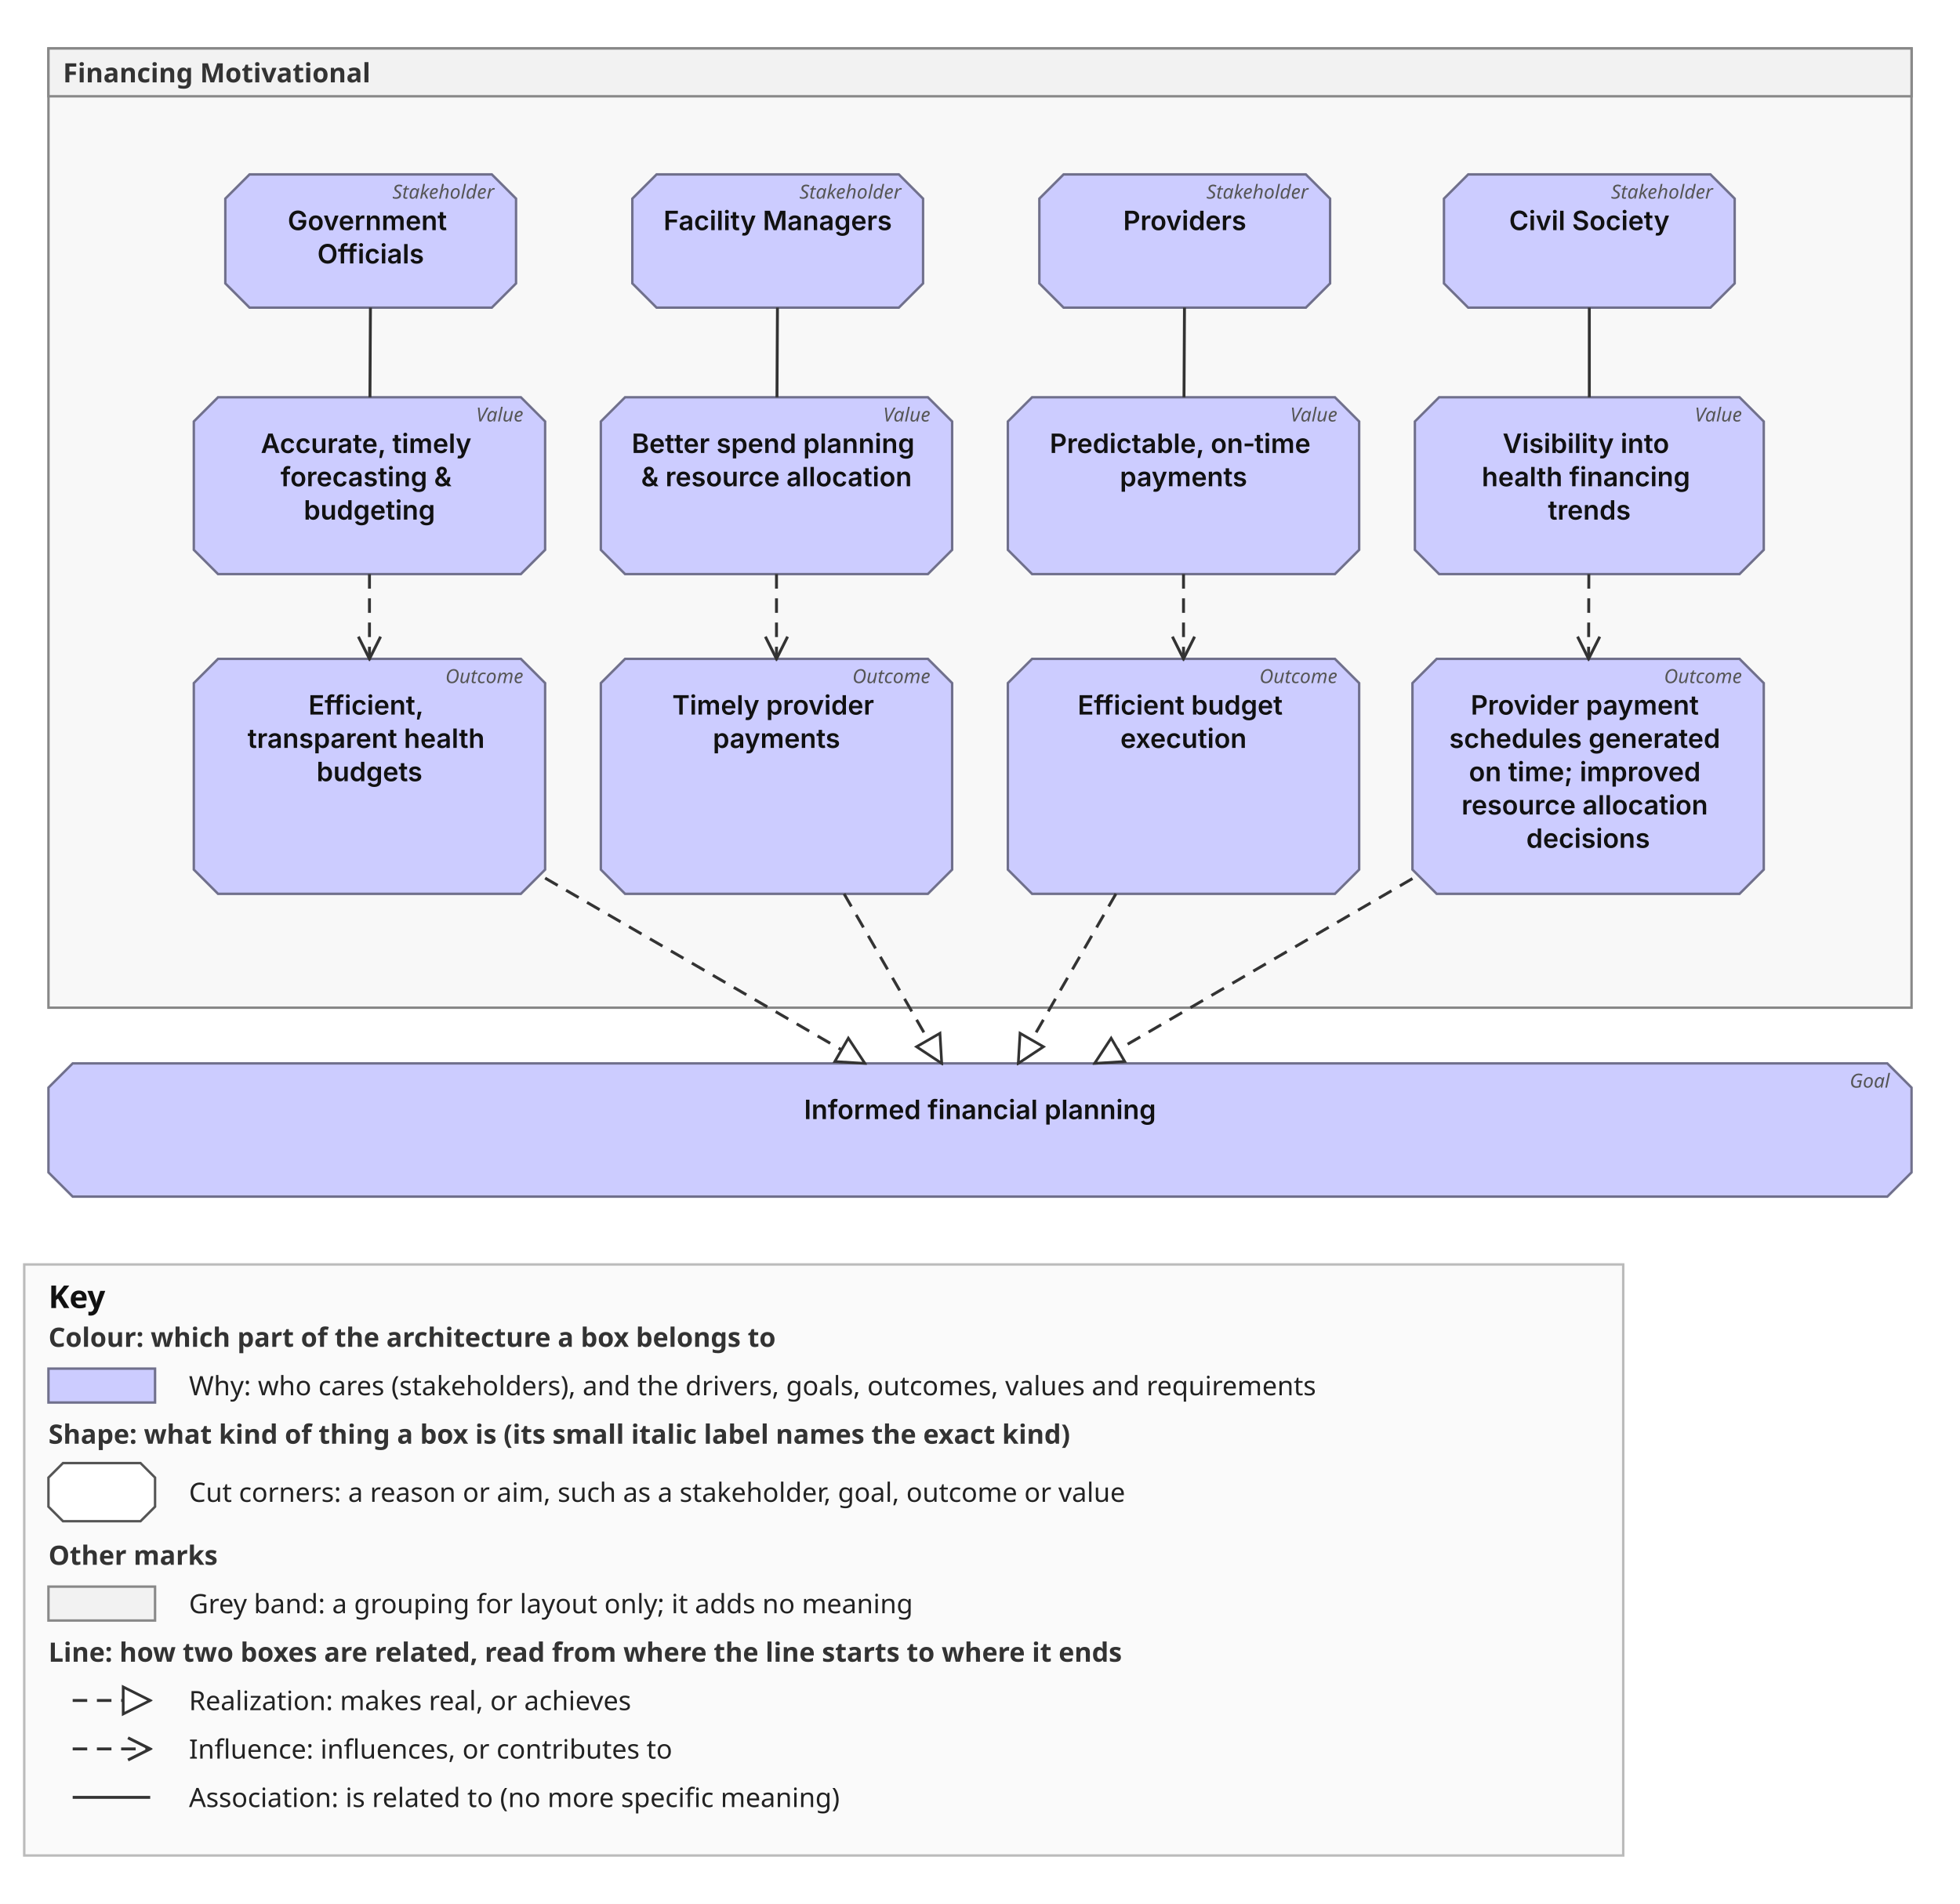
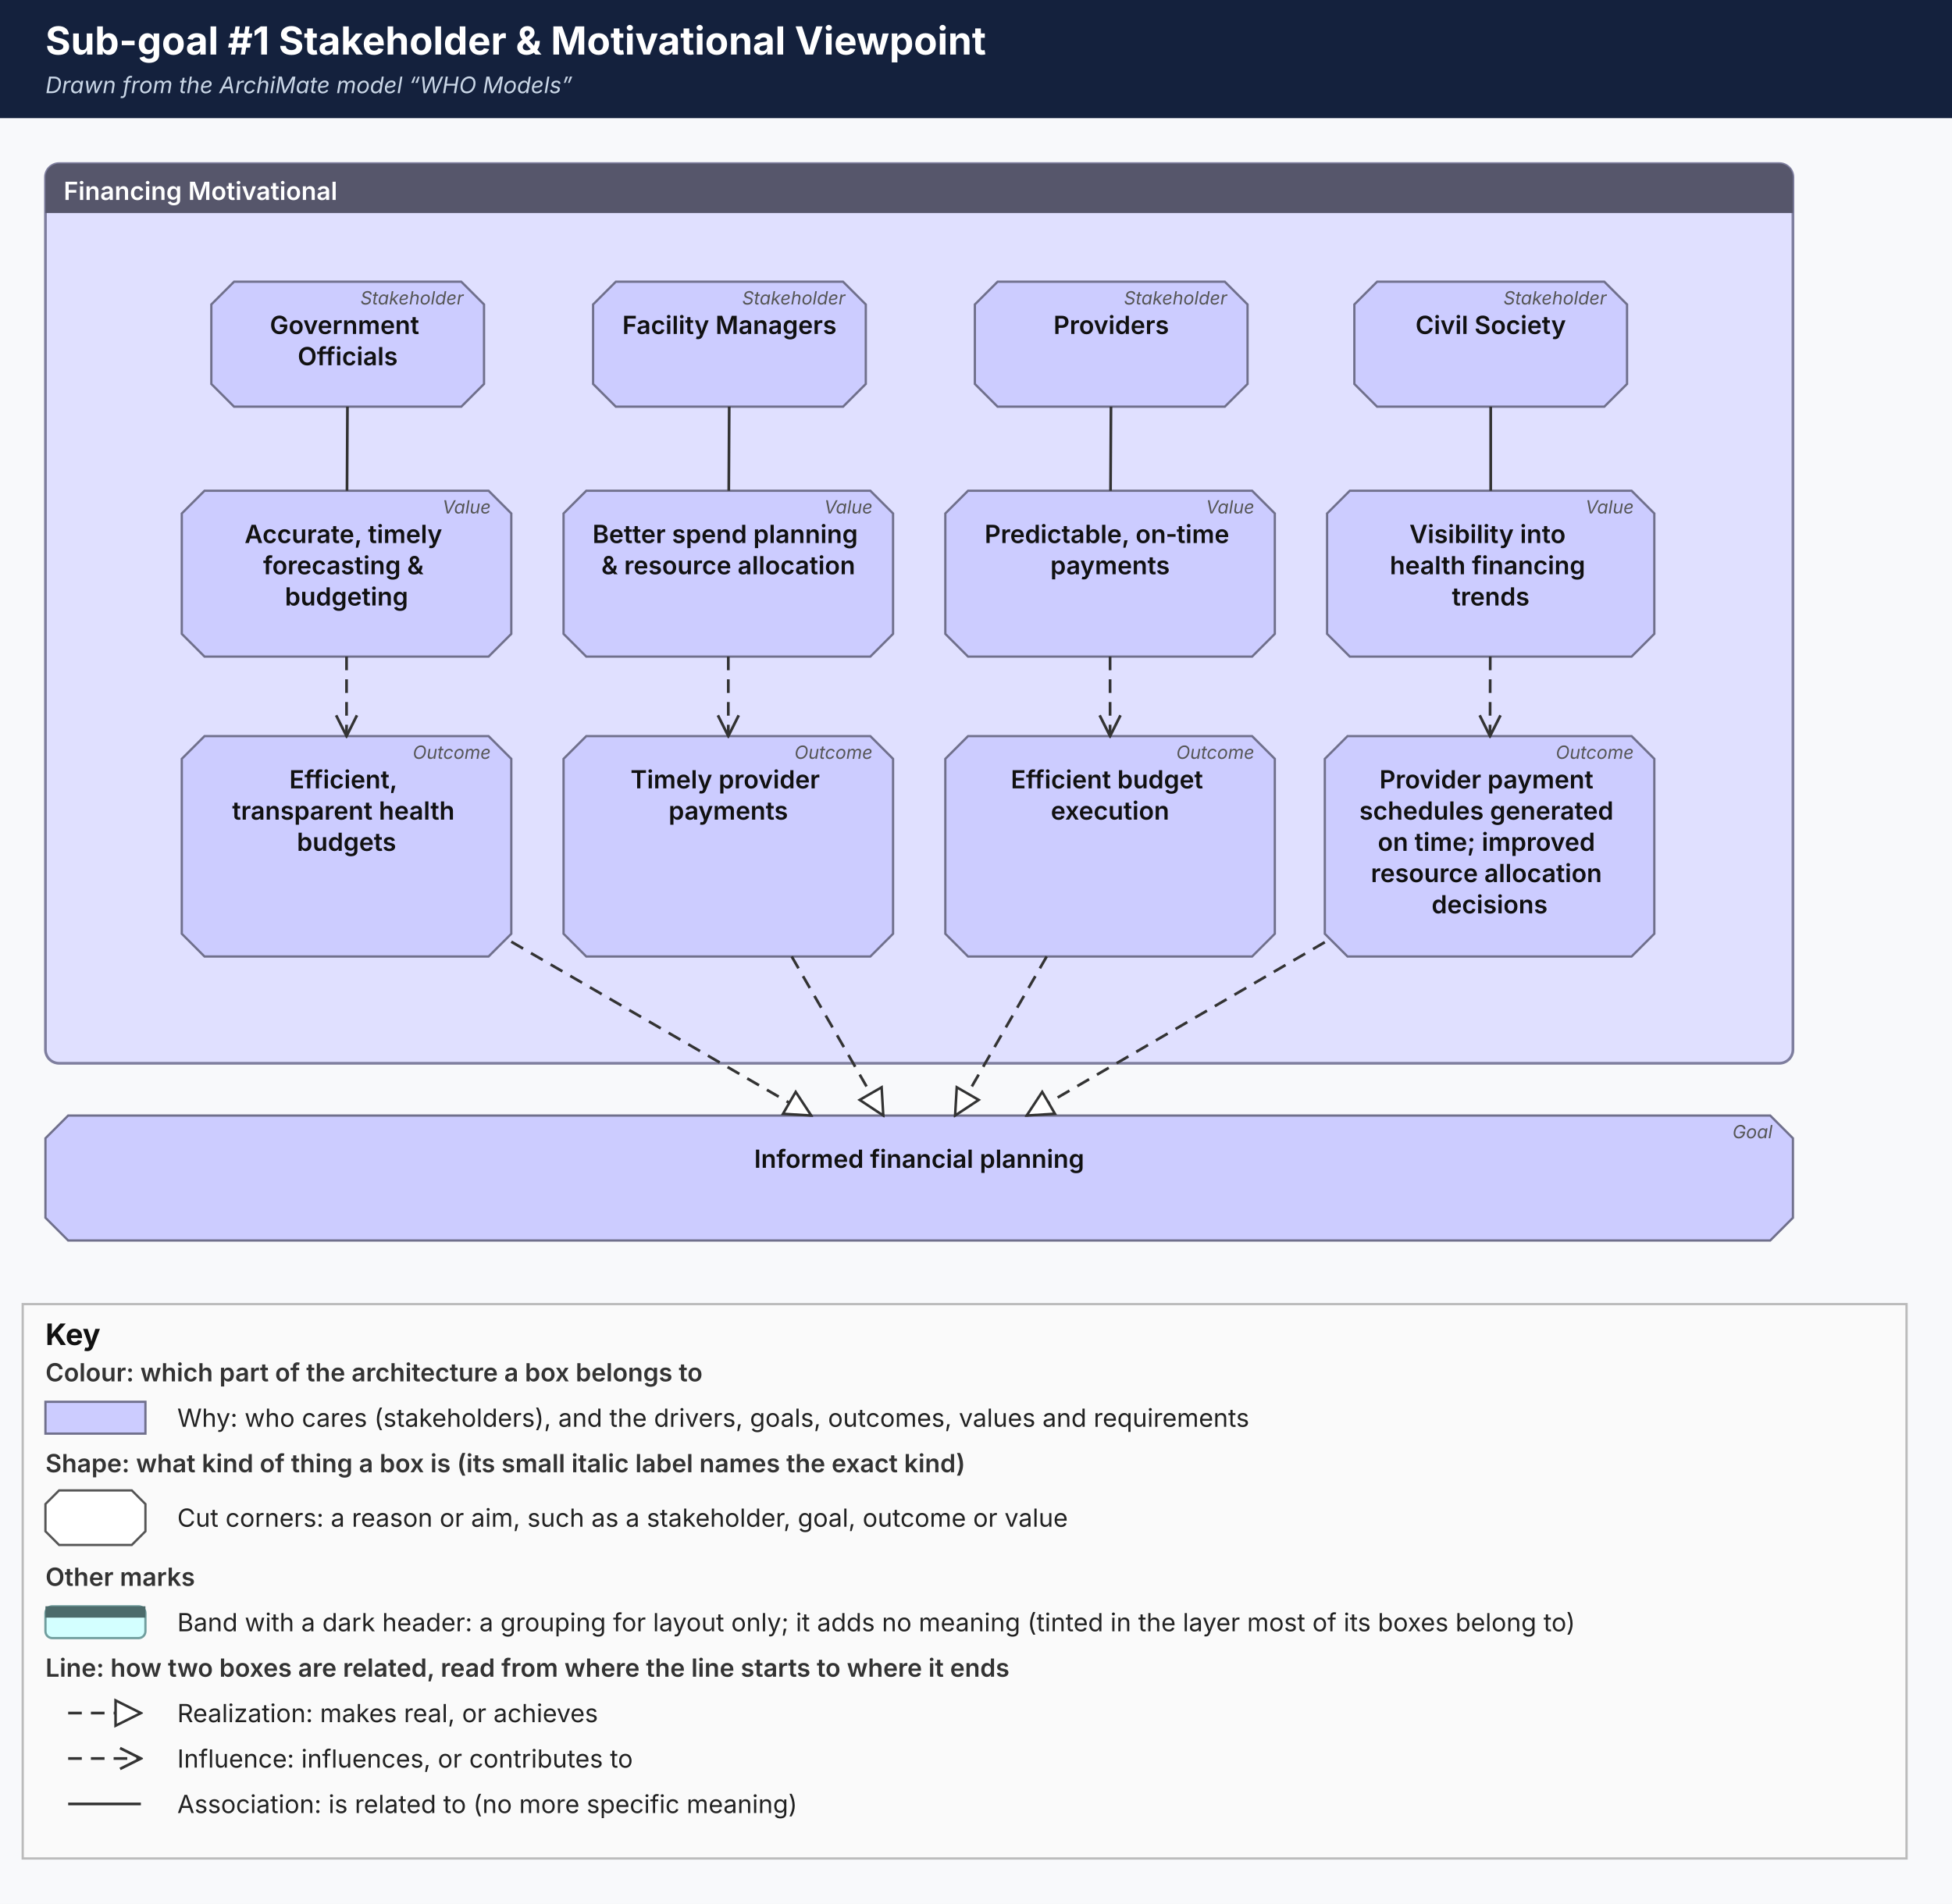
- <svg xmlns="http://www.w3.org/2000/svg" viewBox="160 113 809 786" width="809" height="786" role="img" aria-labelledby="av-title">
+ <svg xmlns="http://www.w3.org/2000/svg" viewBox="160 61 859 838" width="859" height="838" role="img" aria-labelledby="av-title">
  <style>
- .av-name{font:600 11px system-ui,-apple-system,"Segoe UI",sans-serif;fill:#111}
- .av-type{font:italic 8px system-ui,sans-serif;fill:#555}
- .av-group{font:600 11px system-ui,sans-serif;fill:#333}
- .av-note{font:10px system-ui,sans-serif;fill:#222}
- .av-key{font:11px system-ui,sans-serif;fill:#222}
- .av-keyh{font:600 11px system-ui,sans-serif;fill:#333}
- .av-keyt{font:700 13px system-ui,sans-serif;fill:#111}
- .av-rel{font:9px system-ui,sans-serif;fill:#333;paint-order:stroke;stroke:#fff;stroke-width:3px}
+ .av-name{font:600 11px Inter, "Segoe UI", system-ui, -apple-system, Helvetica, Arial, sans-serif;fill:#111}
+ .av-type{font:italic 8px Inter, "Segoe UI", system-ui, -apple-system, Helvetica, Arial, sans-serif;fill:#555}
+ .av-group{font:600 11px Inter, "Segoe UI", system-ui, -apple-system, Helvetica, Arial, sans-serif;fill:#333}
+ .av-note{font:10px Inter, "Segoe UI", system-ui, -apple-system, Helvetica, Arial, sans-serif;fill:#222}
+ .av-key{font:11px Inter, "Segoe UI", system-ui, -apple-system, Helvetica, Arial, sans-serif;fill:#222}
+ .av-keyh{font:600 11px Inter, "Segoe UI", system-ui, -apple-system, Helvetica, Arial, sans-serif;fill:#333}
+ .av-keyt{font:700 13px Inter, "Segoe UI", system-ui, -apple-system, Helvetica, Arial, sans-serif;fill:#111}
+ .av-rel{font:9px Inter, "Segoe UI", system-ui, -apple-system, Helvetica, Arial, sans-serif;fill:#333;paint-order:stroke;stroke:#fff;stroke-width:3px}
a:hover rect,a:hover polygon,a:focus rect,a:focus polygon{stroke:#06c;stroke-width:2.5}
</style>
  <defs>
    <marker id="arrow-open" viewBox="0 0 12 12" refX="11" refY="6" markerWidth="11" markerHeight="11" orient="auto-start-reverse" markerUnits="userSpaceOnUse">
      <path d="M1 1 L11 6 L1 11" fill="none" stroke="#333" stroke-width="1.3" />
    </marker>
    <marker id="arrow-filled" viewBox="0 0 12 12" refX="11" refY="6" markerWidth="11" markerHeight="11" orient="auto-start-reverse" markerUnits="userSpaceOnUse">
      <path d="M1 1 L11 6 L1 11 Z" fill="#333" />
    </marker>
    <marker id="arrow-small" viewBox="0 0 10 10" refX="9" refY="5" markerWidth="8" markerHeight="8" orient="auto-start-reverse" markerUnits="userSpaceOnUse">
      <path d="M1 1 L9 5 L1 9" fill="none" stroke="#333" stroke-width="1.2" />
    </marker>
    <marker id="triangle-hollow" viewBox="0 0 14 14" refX="13" refY="7" markerWidth="13" markerHeight="13" orient="auto-start-reverse" markerUnits="userSpaceOnUse">
      <path d="M1 1 L13 7 L1 13 Z" fill="#fff" stroke="#333" stroke-width="1.2" />
    </marker>
    <marker id="diamond-filled" viewBox="0 0 16 10" refX="1" refY="5" markerWidth="16" markerHeight="10" orient="auto-start-reverse" markerUnits="userSpaceOnUse">
      <path d="M1 5 L8 1 L15 5 L8 9 Z" fill="#333" />
    </marker>
    <marker id="diamond-hollow" viewBox="0 0 16 10" refX="1" refY="5" markerWidth="16" markerHeight="10" orient="auto-start-reverse" markerUnits="userSpaceOnUse">
      <path d="M1 5 L8 1 L15 5 L8 9 Z" fill="#fff" stroke="#333" stroke-width="1.2" />
    </marker>
    <marker id="dot" viewBox="0 0 8 8" refX="4" refY="4" markerWidth="7" markerHeight="7" orient="auto" markerUnits="userSpaceOnUse">
      <circle cx="4" cy="4" r="3.2" fill="#333" />
    </marker>
    <pattern id="missing" width="8" height="8" patternUnits="userSpaceOnUse" patternTransform="rotate(45)">
      <rect width="8" height="8" fill="#fff" />
      <line x1="0" y1="0" x2="0" y2="8" stroke="#d33" stroke-width="2" />
    </pattern>
  </defs>
-   <rect x="160" y="113" width="809" height="786" fill="#fff" />
+   <rect x="160" y="61" width="859" height="838" fill="#f8f9fb" />
+   <rect x="160" y="61" width="859" height="52" fill="#14213d" />
+   <text x="180" y="85" style="font:700 17px Inter, &quot;Segoe UI&quot;, system-ui, -apple-system, Helvetica, Arial, sans-serif;fill:#fff">Sub-goal #1 Stakeholder &amp; Motivational Viewpoint</text>
+   <text x="180" y="102" style="font:italic 10px Inter, &quot;Segoe UI&quot;, system-ui, -apple-system, Helvetica, Arial, sans-serif;fill:#c9d6e6">Drawn from the ArchiMate model “WHO Models”</text>
  <g class="av-g">
-     <rect x="180" y="133" width="769" height="396" fill="#f2f2f2" fill-opacity=".55" stroke="#888" />
-     <rect x="180" y="133" width="769" height="19.75" fill="#f2f2f2" stroke="#888" />
-     <text class="av-group" x="186" y="147">Financing Motivational</text>
+     <rect x="180" y="133" width="769" height="396" rx="6" fill="#e0e0ff" stroke="#7e7e9e" stroke-width="1.2" />
+     <path d="M180 139 a6 6 0 0 1 6 -6 h757 a6 6 0 0 1 6 6 v15.75 h-769 z" fill="#56566b" />
+     <text class="av-group" x="188" y="149" style="fill:#fff">Financing Motivational</text>
  </g>
  <a href="../../../en/dpi-h-ra/archimate/0.2.0-draft.1/elements/government-officials/" target="_top">
    <polygon points="263,185 363,185 373,195 373,230 363,240 263,240 253,230 253,195" fill="#ccccff" stroke="#70708c" stroke-width="1" />
    <text class="av-type" x="364" y="195" text-anchor="end">Stakeholder</text>
    <text class="av-name" x="313" y="208" text-anchor="middle">
      <tspan x="313" dy="0">Government</tspan>
      <tspan x="313" dy="13.75">Officials</tspan>
    </text>
  </a>
  <a href="../../../en/dpi-h-ra/archimate/0.2.0-draft.1/elements/facility-managers/" target="_top">
    <polygon points="431,185 531,185 541,195 541,230 531,240 431,240 421,230 421,195" fill="#ccccff" stroke="#70708c" stroke-width="1" />
    <text class="av-type" x="532" y="195" text-anchor="end">Stakeholder</text>
    <text class="av-name" x="481" y="208" text-anchor="middle">
      <tspan x="481" dy="0">Facility Managers</tspan>
    </text>
  </a>
  <a href="../../../en/dpi-h-ra/archimate/0.2.0-draft.1/elements/providers-5ac2/" target="_top">
    <polygon points="599,185 699,185 709,195 709,230 699,240 599,240 589,230 589,195" fill="#ccccff" stroke="#70708c" stroke-width="1" />
    <text class="av-type" x="700" y="195" text-anchor="end">Stakeholder</text>
    <text class="av-name" x="649" y="208" text-anchor="middle">
      <tspan x="649" dy="0">Providers</tspan>
    </text>
  </a>
  <a href="../../../en/dpi-h-ra/archimate/0.2.0-draft.1/elements/civil-society/" target="_top">
    <polygon points="766,185 866,185 876,195 876,230 866,240 766,240 756,230 756,195" fill="#ccccff" stroke="#70708c" stroke-width="1" />
    <text class="av-type" x="867" y="195" text-anchor="end">Stakeholder</text>
    <text class="av-name" x="816" y="208" text-anchor="middle">
      <tspan x="816" dy="0">Civil Society</tspan>
    </text>
  </a>
  <a href="../../../en/dpi-h-ra/archimate/0.2.0-draft.1/elements/accurate-timely-forecasting-budgeting/" target="_top">
    <polygon points="250,277 375,277 385,287 385,340 375,350 250,350 240,340 240,287" fill="#ccccff" stroke="#70708c" stroke-width="1" />
    <text class="av-type" x="376" y="287" text-anchor="end">Value</text>
    <text class="av-name" x="312.5" y="300" text-anchor="middle">
      <tspan x="312.5" dy="0">Accurate, timely</tspan>
      <tspan x="312.5" dy="13.75">forecasting &amp;</tspan>
      <tspan x="312.5" dy="13.75">budgeting</tspan>
    </text>
  </a>
  <a href="../../../en/dpi-h-ra/archimate/0.2.0-draft.1/elements/better-spend-planning-resource-allocation/" target="_top">
    <polygon points="418,277 543,277 553,287 553,340 543,350 418,350 408,340 408,287" fill="#ccccff" stroke="#70708c" stroke-width="1" />
    <text class="av-type" x="544" y="287" text-anchor="end">Value</text>
    <text class="av-name" x="480.5" y="300" text-anchor="middle">
      <tspan x="480.5" dy="0">Better spend planning</tspan>
      <tspan x="480.5" dy="13.75">&amp; resource allocation</tspan>
    </text>
  </a>
  <a href="../../../en/dpi-h-ra/archimate/0.2.0-draft.1/elements/predictable-on-time-payments/" target="_top">
    <polygon points="586,277 711,277 721,287 721,340 711,350 586,350 576,340 576,287" fill="#ccccff" stroke="#70708c" stroke-width="1" />
    <text class="av-type" x="712" y="287" text-anchor="end">Value</text>
    <text class="av-name" x="648.5" y="300" text-anchor="middle">
      <tspan x="648.5" dy="0">Predictable, on‑time</tspan>
      <tspan x="648.5" dy="13.75">payments</tspan>
    </text>
  </a>
  <a href="../../../en/dpi-h-ra/archimate/0.2.0-draft.1/elements/visibility-into-health-financing-trends-02ce/" target="_top">
    <polygon points="754,277 878,277 888,287 888,340 878,350 754,350 744,340 744,287" fill="#ccccff" stroke="#70708c" stroke-width="1" />
    <text class="av-type" x="879" y="287" text-anchor="end">Value</text>
    <text class="av-name" x="816" y="300" text-anchor="middle">
      <tspan x="816" dy="0">Visibility into</tspan>
      <tspan x="816" dy="13.75">health financing</tspan>
      <tspan x="816" dy="13.75">trends</tspan>
    </text>
  </a>
  <a href="../../../en/dpi-h-ra/archimate/0.2.0-draft.1/elements/efficient-transparent-health-budgets/" target="_top">
    <polygon points="250,385 375,385 385,395 385,472 375,482 250,482 240,472 240,395" fill="#ccccff" stroke="#70708c" stroke-width="1" />
    <text class="av-type" x="376" y="395" text-anchor="end">Outcome</text>
    <text class="av-name" x="312.5" y="408" text-anchor="middle">
      <tspan x="312.5" dy="0">Efficient,</tspan>
      <tspan x="312.5" dy="13.75">transparent health</tspan>
      <tspan x="312.5" dy="13.75">budgets</tspan>
    </text>
  </a>
  <a href="../../../en/dpi-h-ra/archimate/0.2.0-draft.1/elements/timely-provider-payments/" target="_top">
    <polygon points="418,385 543,385 553,395 553,472 543,482 418,482 408,472 408,395" fill="#ccccff" stroke="#70708c" stroke-width="1" />
    <text class="av-type" x="544" y="395" text-anchor="end">Outcome</text>
    <text class="av-name" x="480.5" y="408" text-anchor="middle">
      <tspan x="480.5" dy="0">Timely provider</tspan>
      <tspan x="480.5" dy="13.75">payments</tspan>
    </text>
  </a>
  <a href="../../../en/dpi-h-ra/archimate/0.2.0-draft.1/elements/efficient-budget-execution/" target="_top">
    <polygon points="586,385 711,385 721,395 721,472 711,482 586,482 576,472 576,395" fill="#ccccff" stroke="#70708c" stroke-width="1" />
    <text class="av-type" x="712" y="395" text-anchor="end">Outcome</text>
    <text class="av-name" x="648.5" y="408" text-anchor="middle">
      <tspan x="648.5" dy="0">Efficient budget</tspan>
      <tspan x="648.5" dy="13.75">execution</tspan>
    </text>
  </a>
  <a href="../../../en/dpi-h-ra/archimate/0.2.0-draft.1/elements/provider-payment-schedules-generated-on-time-improved/" target="_top">
    <polygon points="753,385 878,385 888,395 888,472 878,482 753,482 743,472 743,395" fill="#ccccff" stroke="#70708c" stroke-width="1" />
    <text class="av-type" x="879" y="395" text-anchor="end">Outcome</text>
    <text class="av-name" x="815.5" y="408" text-anchor="middle">
      <tspan x="815.5" dy="0">Provider payment</tspan>
      <tspan x="815.5" dy="13.75">schedules generated</tspan>
      <tspan x="815.5" dy="13.75">on time; improved</tspan>
      <tspan x="815.5" dy="13.75">resource allocation</tspan>
      <tspan x="815.5" dy="13.75">decisions</tspan>
    </text>
  </a>
  <a href="../../../en/dpi-h-ra/archimate/0.2.0-draft.1/elements/informed-financial-planning-5481/" target="_top">
    <polygon points="190,552 939,552 949,562 949,597 939,607 190,607 180,597 180,562" fill="#ccccff" stroke="#70708c" stroke-width="1" />
    <text class="av-type" x="940" y="562" text-anchor="end">Goal</text>
    <text class="av-name" x="564.5" y="575" text-anchor="middle">
      <tspan x="564.5" dy="0">Informed financial planning</tspan>
    </text>
  </a>
  <a href="../../../en/dpi-h-ra/archimate/0.2.0-draft.1/relationships/id-8b5563d2d8b24404ace6c9c341a7244e/" target="_top">
    <path d="M312.9 240 L312.7 277" fill="none" stroke="#333" stroke-width="1.2" />
    <path d="M312.9 240 L312.7 277" fill="none" stroke="transparent" stroke-width="8" />
  </a>
  <a href="../../../en/dpi-h-ra/archimate/0.2.0-draft.1/relationships/id-5da9ebd7891946c8ab265a5d061c1bed/" target="_top">
    <path d="M480.9 240 L480.7 277" fill="none" stroke="#333" stroke-width="1.2" />
    <path d="M480.9 240 L480.7 277" fill="none" stroke="transparent" stroke-width="8" />
  </a>
  <a href="../../../en/dpi-h-ra/archimate/0.2.0-draft.1/relationships/id-b3aafa5835354d92a5d88902de59e7eb/" target="_top">
    <path d="M648.9 240 L648.7 277" fill="none" stroke="#333" stroke-width="1.2" />
    <path d="M648.9 240 L648.7 277" fill="none" stroke="transparent" stroke-width="8" />
  </a>
  <a href="../../../en/dpi-h-ra/archimate/0.2.0-draft.1/relationships/id-99da97cff5c848c3aa33785312535ad6/" target="_top">
    <path d="M816 240 L816 277" fill="none" stroke="#333" stroke-width="1.2" />
    <path d="M816 240 L816 277" fill="none" stroke="transparent" stroke-width="8" />
  </a>
  <a href="../../../en/dpi-h-ra/archimate/0.2.0-draft.1/relationships/id-8da8476603ea48b5b18fb4c5cf19aea2/" target="_top">
    <path d="M312.5 350 L312.5 385" fill="none" stroke="#333" stroke-width="1.2" stroke-dasharray="6 4" marker-end="url(#arrow-open)" />
    <path d="M312.5 350 L312.5 385" fill="none" stroke="transparent" stroke-width="8" />
  </a>
  <a href="../../../en/dpi-h-ra/archimate/0.2.0-draft.1/relationships/id-017a7731be7647bfb8ccc0ab7d84683f/" target="_top">
    <path d="M480.5 350 L480.5 385" fill="none" stroke="#333" stroke-width="1.2" stroke-dasharray="6 4" marker-end="url(#arrow-open)" />
    <path d="M480.5 350 L480.5 385" fill="none" stroke="transparent" stroke-width="8" />
  </a>
  <a href="../../../en/dpi-h-ra/archimate/0.2.0-draft.1/relationships/id-66ac21a9201148dd8d4f4f92ecf46921/" target="_top">
    <path d="M648.5 350 L648.5 385" fill="none" stroke="#333" stroke-width="1.2" stroke-dasharray="6 4" marker-end="url(#arrow-open)" />
    <path d="M648.5 350 L648.5 385" fill="none" stroke="transparent" stroke-width="8" />
  </a>
  <a href="../../../en/dpi-h-ra/archimate/0.2.0-draft.1/relationships/id-1bbd987c71334a7a9657f9cf5e9f7530/" target="_top">
    <path d="M815.8 350 L815.7 385" fill="none" stroke="#333" stroke-width="1.2" stroke-dasharray="6 4" marker-end="url(#arrow-open)" />
    <path d="M815.8 350 L815.7 385" fill="none" stroke="transparent" stroke-width="8" />
  </a>
  <a href="../../../en/dpi-h-ra/archimate/0.2.0-draft.1/relationships/id-86dd7216bead4483b9d5a7fdcd8d3b56/" target="_top">
    <path d="M385 475.5 L517 552" fill="none" stroke="#333" stroke-width="1.2" stroke-dasharray="6 4" marker-end="url(#triangle-hollow)" />
    <path d="M385 475.5 L517 552" fill="none" stroke="transparent" stroke-width="8" />
  </a>
  <a href="../../../en/dpi-h-ra/archimate/0.2.0-draft.1/relationships/id-f5d1526f83a24c3cbb0b6ea2f171b317/" target="_top">
    <path d="M508.4 482 L548.7 552" fill="none" stroke="#333" stroke-width="1.2" stroke-dasharray="6 4" marker-end="url(#triangle-hollow)" />
    <path d="M508.4 482 L548.7 552" fill="none" stroke="transparent" stroke-width="8" />
  </a>
  <a href="../../../en/dpi-h-ra/archimate/0.2.0-draft.1/relationships/id-2364fc9c15eb4d3d8d6d1727cd4ffab7/" target="_top">
    <path d="M620.6 482 L580.3 552" fill="none" stroke="#333" stroke-width="1.2" stroke-dasharray="6 4" marker-end="url(#triangle-hollow)" />
    <path d="M620.6 482 L580.3 552" fill="none" stroke="transparent" stroke-width="8" />
  </a>
  <a href="../../../en/dpi-h-ra/archimate/0.2.0-draft.1/relationships/id-2c78c57b28844a65ac8914ec75ec0730/" target="_top">
    <path d="M743 475.7 L611.8 552" fill="none" stroke="#333" stroke-width="1.2" stroke-dasharray="6 4" marker-end="url(#triangle-hollow)" />
    <path d="M743 475.7 L611.8 552" fill="none" stroke="transparent" stroke-width="8" />
  </a>
  <g class="av-legend">
-     <rect x="170" y="635" width="660" height="244" fill="#fafafa" stroke="#bbb" />
+     <rect x="170" y="635" width="829" height="244" fill="#fafafa" stroke="#bbb" />
    <text class="av-keyt" x="180" y="653">Key</text>
    <text class="av-keyh" x="180" y="669">Colour: which part of the architecture a box belongs to</text>
    <rect x="180" y="678" width="44" height="14" fill="#ccccff" stroke="#70708c" />
    <text class="av-key" x="238" y="689">Why: who cares (stakeholders), and the drivers, goals, outcomes, values and requirements</text>
    <text class="av-keyh" x="180" y="709">Shape: what kind of thing a box is (its small italic label names the exact kind)</text>
    <polygon points="186,717 218,717 224,723 224,735 218,741 186,741 180,735 180,723" fill="#fff" stroke="#555" />
    <text class="av-key" x="238" y="733">Cut corners: a reason or aim, such as a stakeholder, goal, outcome or value</text>
    <text class="av-keyh" x="180" y="759">Other marks</text>
-     <rect x="180" y="768" width="44" height="14" fill="#f2f2f2" stroke="#888" />
-     <text class="av-key" x="238" y="779">Grey band: a grouping for layout only; it adds no meaning</text>
+     <rect x="180" y="768" width="44" height="14" rx="3" fill="#d3ffff" stroke="#709e9e" />
+     <rect x="180" y="768" width="44" height="5" fill="#4c6b6b" />
+     <text class="av-key" x="238" y="779">Band with a dark header: a grouping for layout only; it adds no meaning (tinted in the layer most of its boxes belong to)</text>
    <text class="av-keyh" x="180" y="799">Line: how two boxes are related, read from where the line starts to where it ends</text>
    <path d="M190 815 L222 815" fill="none" stroke="#333" stroke-width="1.2" stroke-dasharray="6 4" marker-end="url(#triangle-hollow)" />
    <text class="av-key" x="238" y="819">Realization: makes real, or achieves</text>
    <path d="M190 835 L222 835" fill="none" stroke="#333" stroke-width="1.2" stroke-dasharray="6 4" marker-end="url(#arrow-open)" />
    <text class="av-key" x="238" y="839">Influence: influences, or contributes to</text>
    <path d="M190 855 L222 855" fill="none" stroke="#333" stroke-width="1.2" />
    <text class="av-key" x="238" y="859">Association: is related to (no more specific meaning)</text>
  </g>
</svg>
